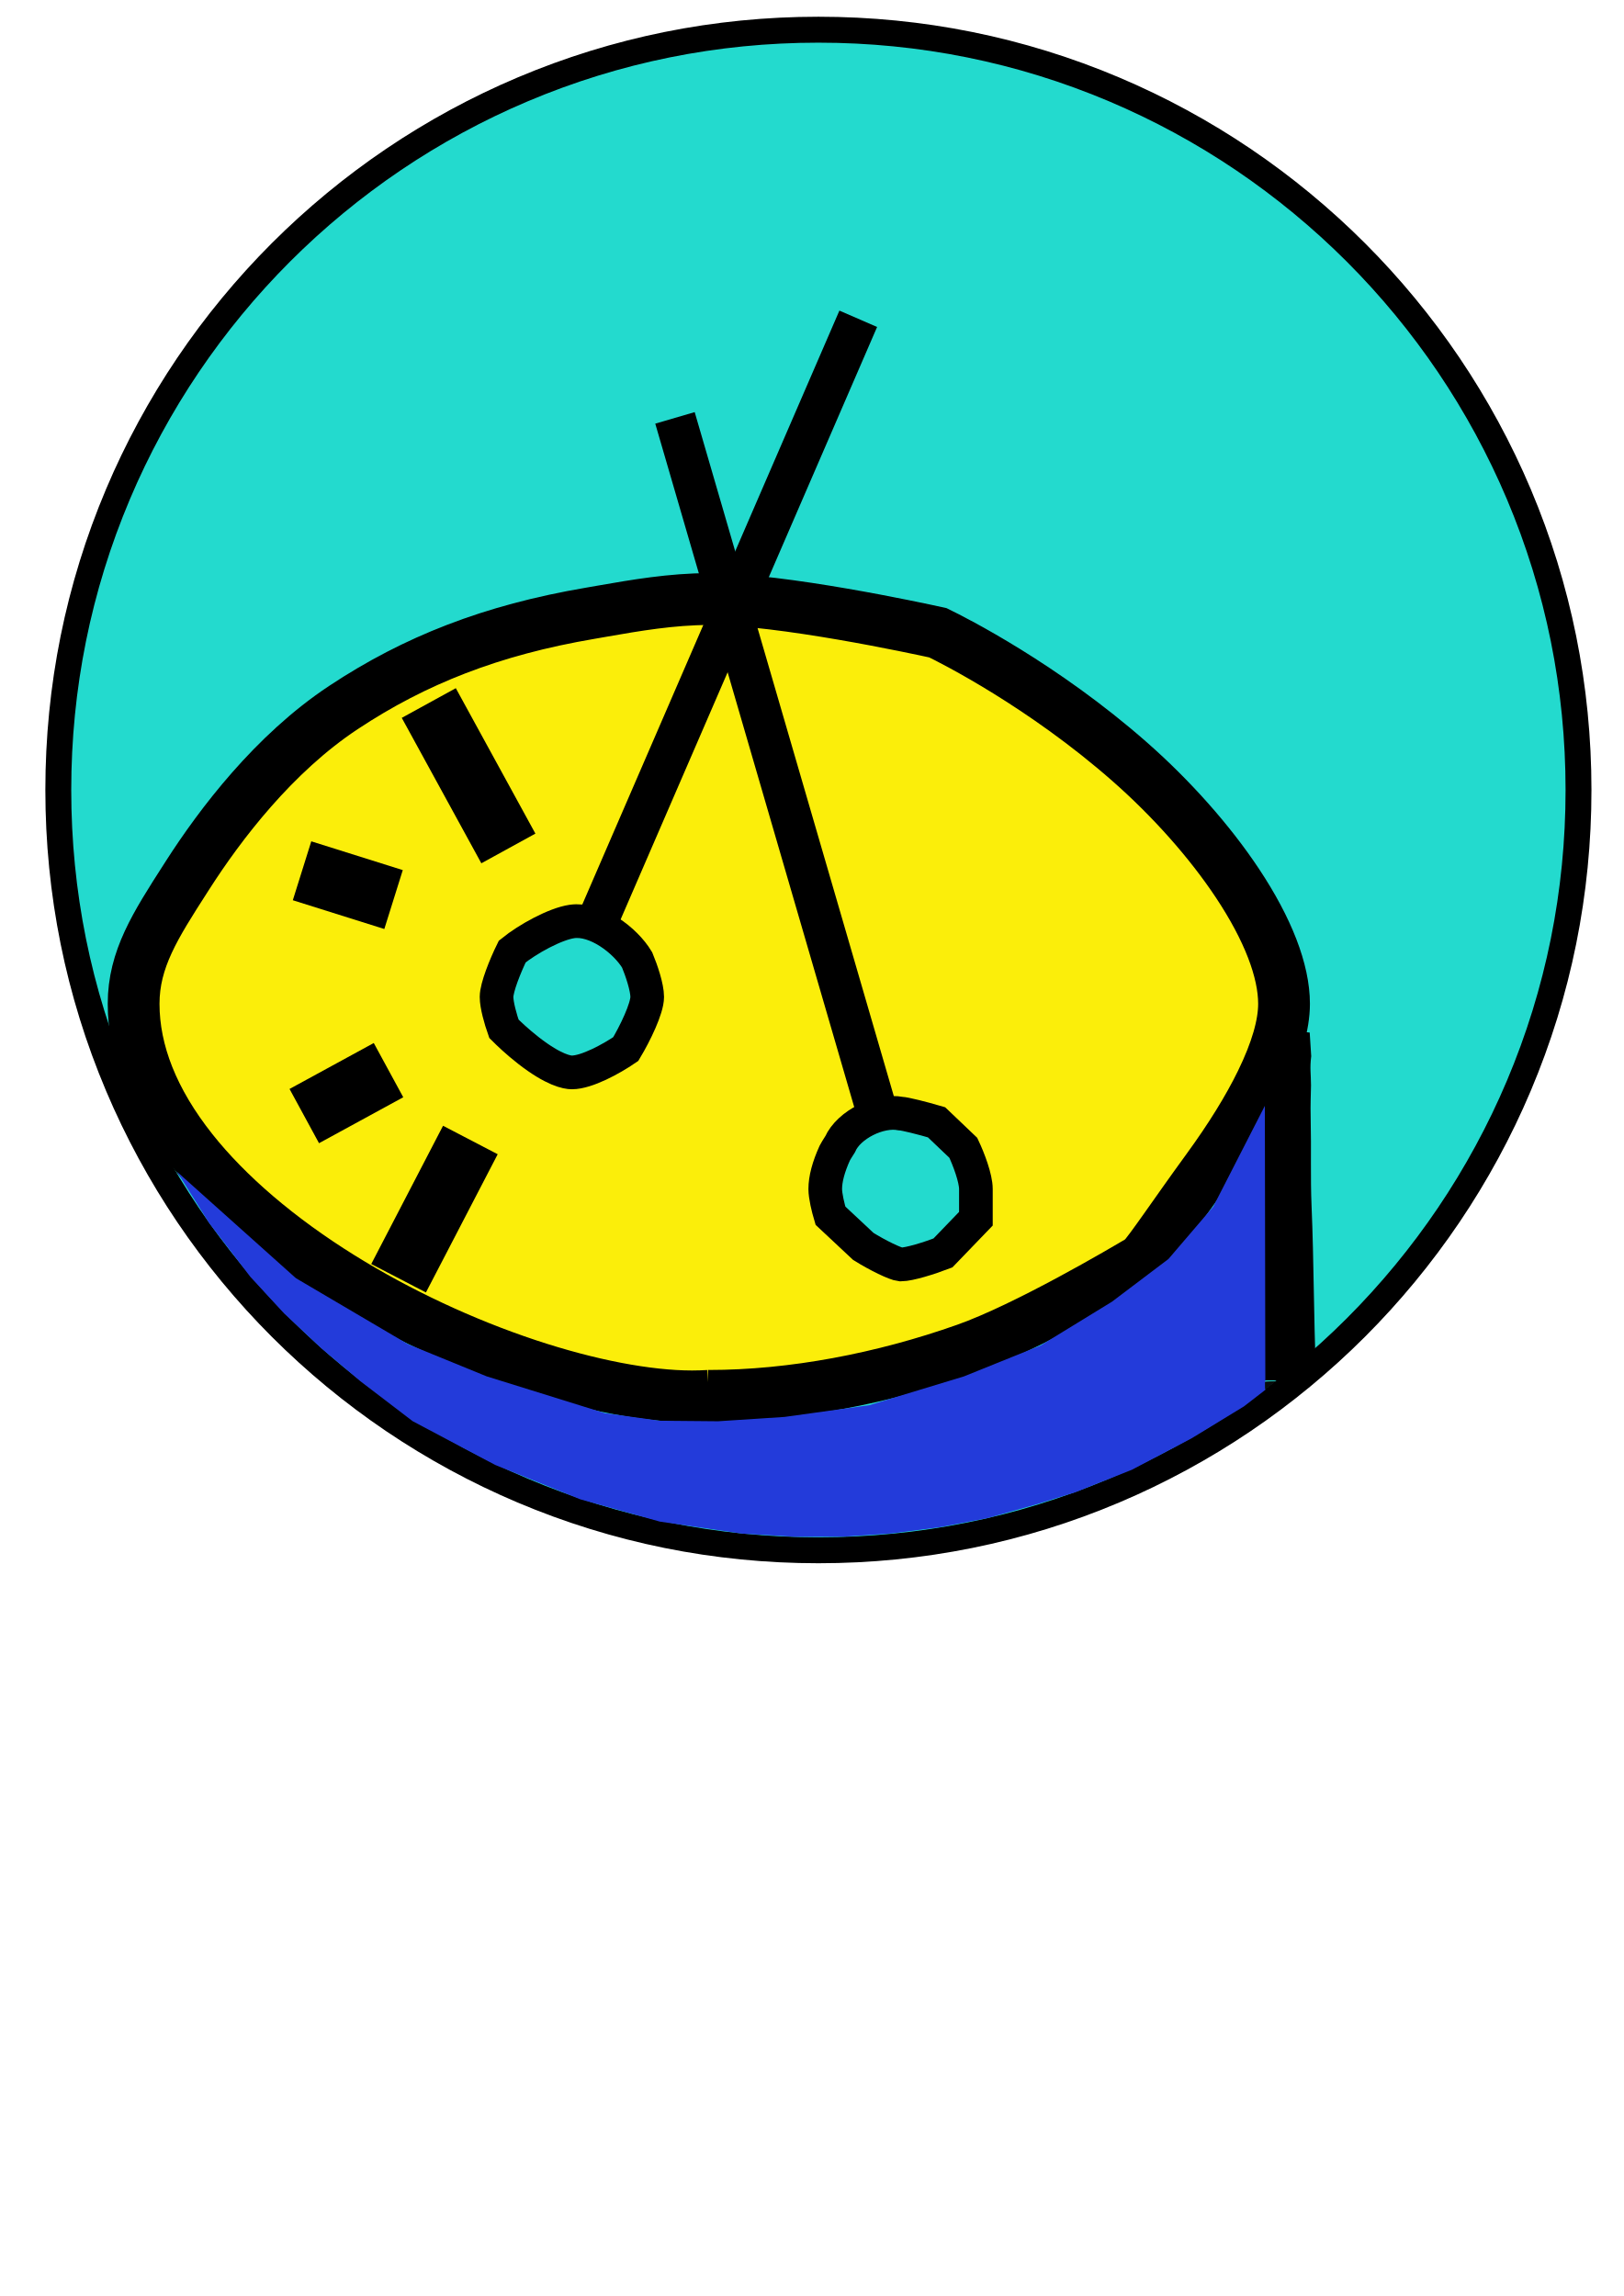
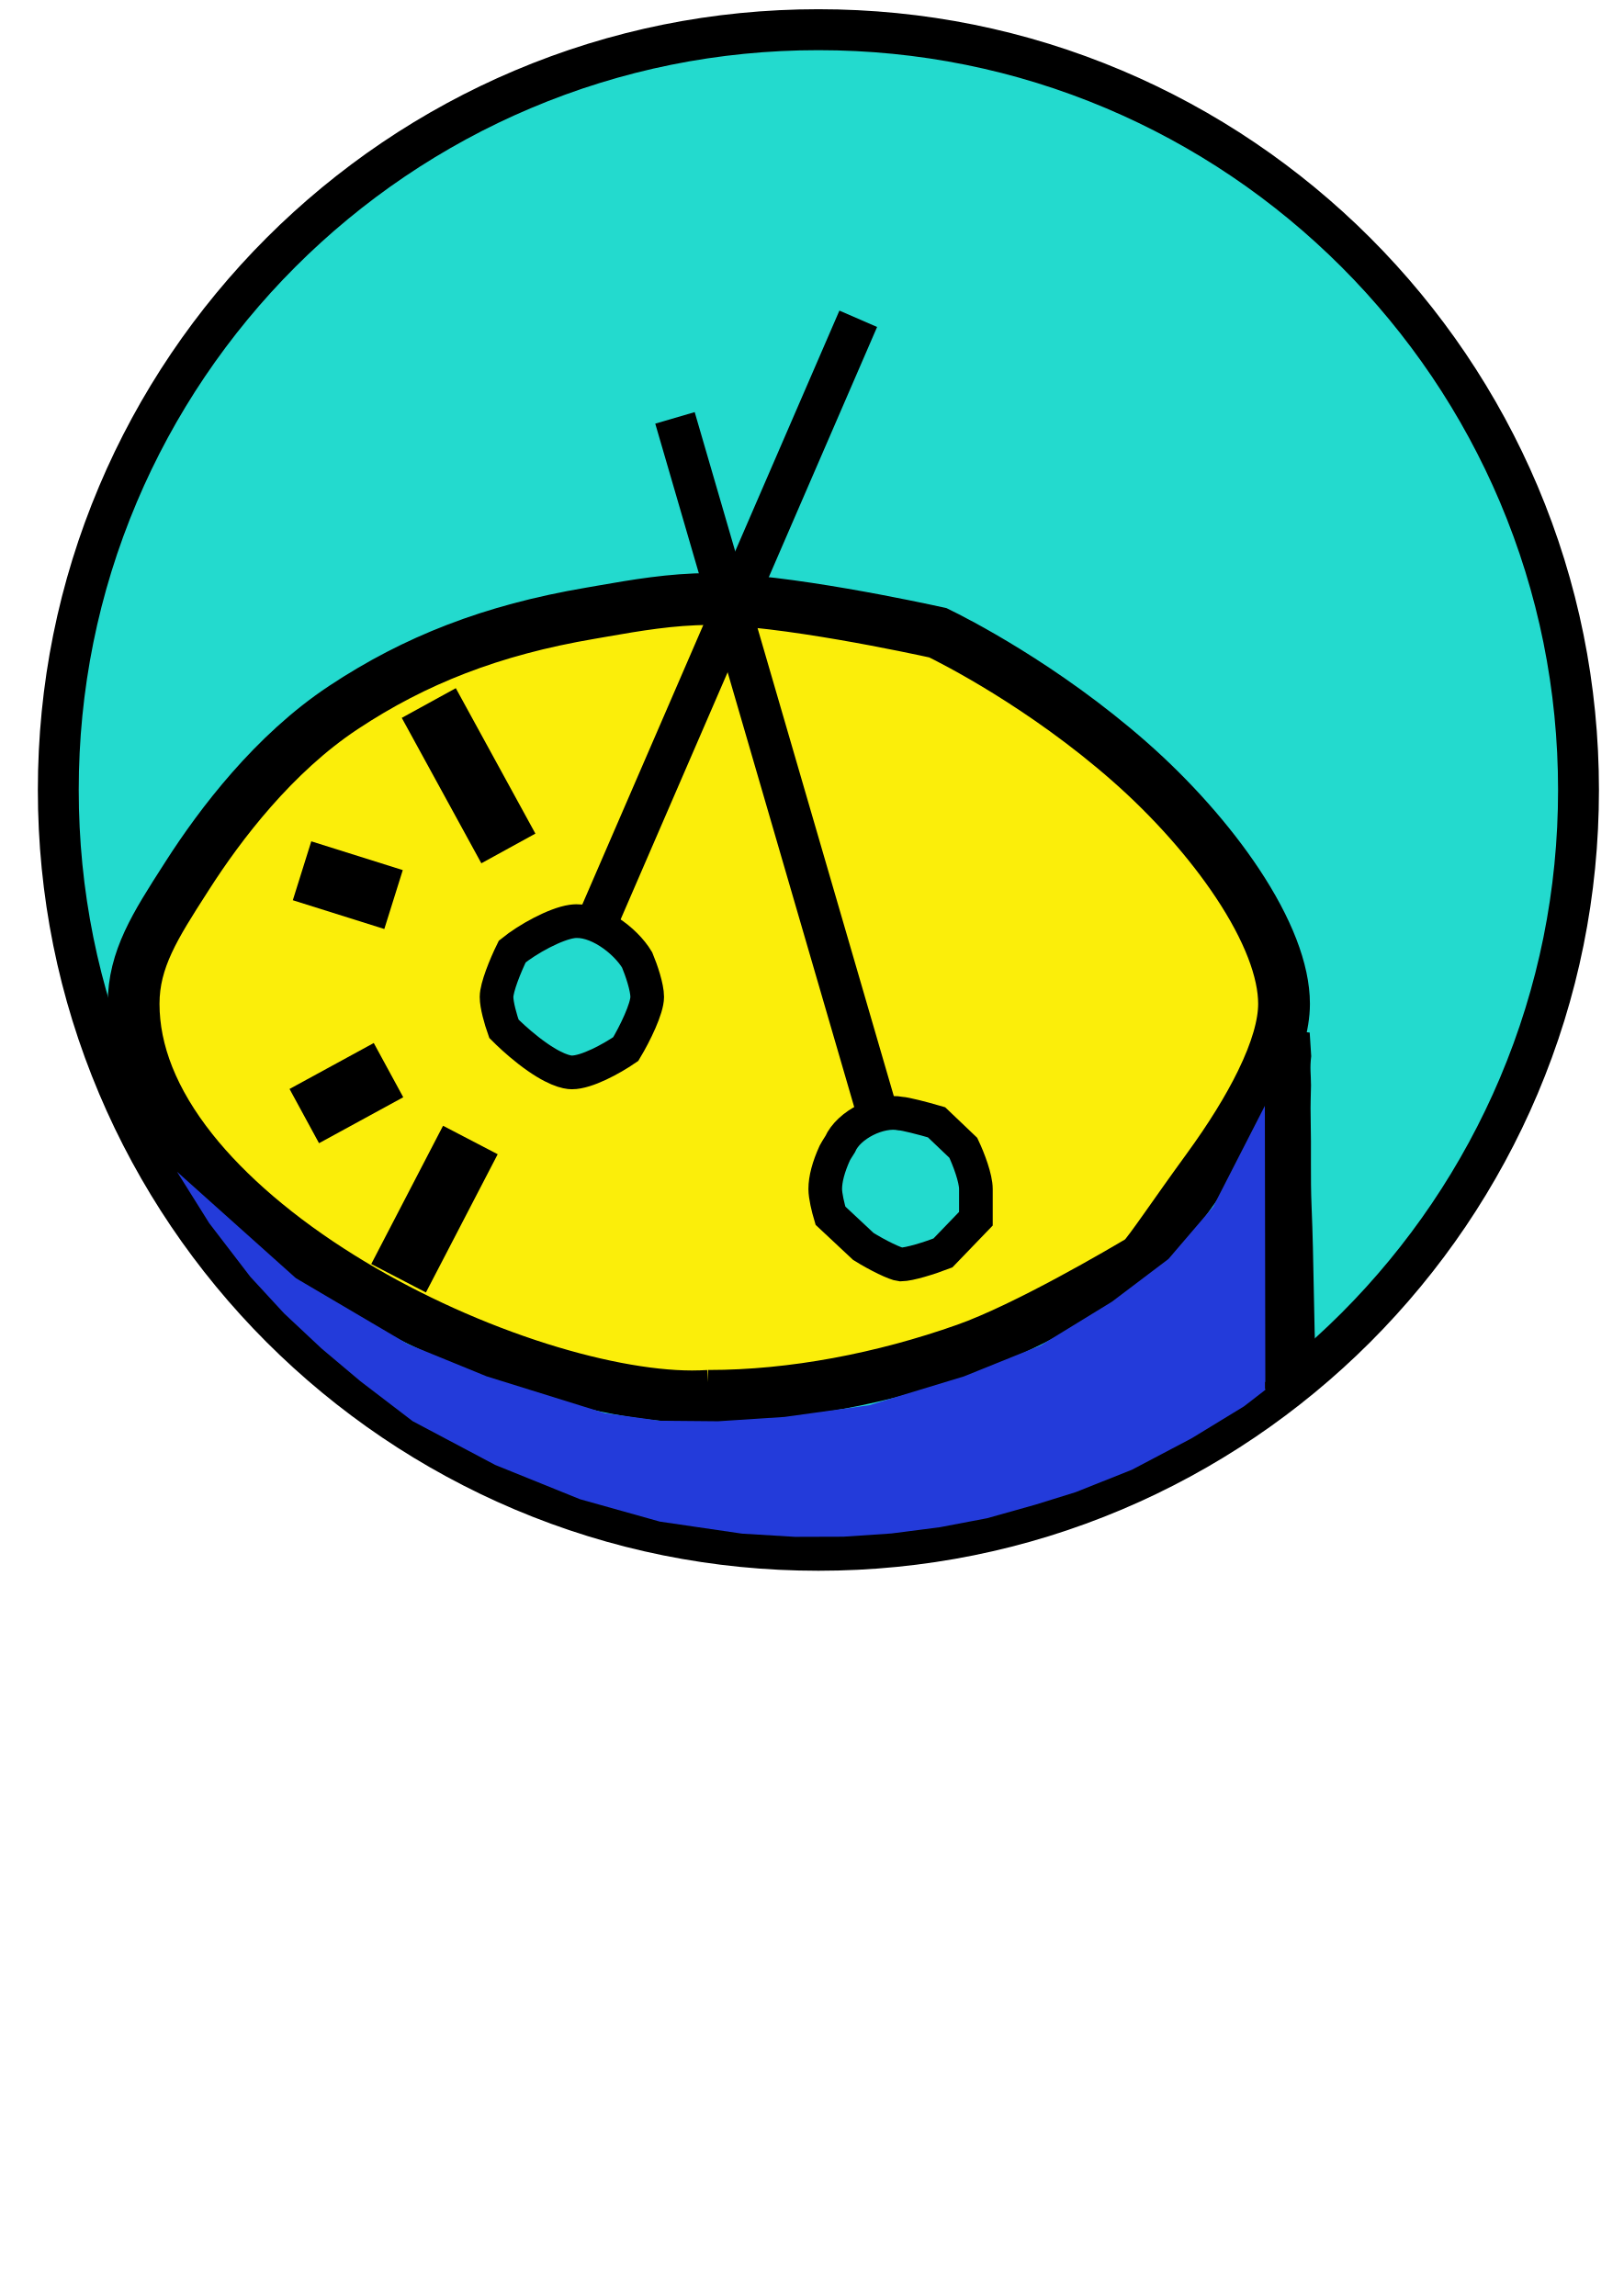
<svg xmlns="http://www.w3.org/2000/svg" width="210mm" height="297mm" viewBox="0 0 210 297" version="1.1" id="svg8">
  <defs id="defs2" />
  <g id="layer1">
    <g id="g917" transform="matrix(0.2645833,0,0,0.2645833,97.97376,94.05066)">
      <g id="g1019" transform="matrix(6.69465,0,0,6.707629,189.1687,1342.925)">
        <g transform="translate(-80.81221,-252.5381)" id="Group_30" data-name="Group 30">
          <g id="Component_3_6" data-name="Component 3 – 6">
            <g id="Group_78" data-name="Group 78">
              <g id="Group_79" data-name="Group 79">
                <g style="fill:#23dace" id="Path_36" data-name="Path 36">
-                   <path style="stroke:#000000;stroke-width:1.89;stroke-miterlimit:4;stroke-dasharray:none;stroke-opacity:1" d="m 57,112.331 c -7.493,0 -14.762,-1.465 -21.603,-4.355 -3.288,-1.389 -6.46,-3.108 -9.427,-5.109 -2.939,-1.983 -5.703,-4.26 -8.215,-6.768 C 15.243,93.591 12.963,90.831 10.977,87.897 8.973,84.934 7.251,81.768 5.861,78.484 2.967,71.654 1.5,64.397 1.5,56.915 1.5,49.434 2.967,42.177 5.861,35.346 7.251,32.063 8.973,28.896 10.977,25.934 c 1.986,-2.935 4.266,-5.694 6.778,-8.202 2.512,-2.508 5.276,-4.785 8.215,-6.768 C 28.937,8.962 32.108,7.243 35.397,5.855 42.238,2.965 49.507,1.5 57,1.5 c 7.493,0 14.762,1.465 21.603,4.355 3.288,1.389 6.46,3.108 9.427,5.109 2.939,1.983 5.703,4.26 8.215,6.768 2.512,2.508 4.792,5.268 6.778,8.202 2.004,2.962 3.726,6.129 5.117,9.412 2.893,6.831 4.361,14.088 4.361,21.569 0,7.481 -1.467,14.738 -4.361,21.569 -1.391,3.283 -3.112,6.45 -5.117,9.412 -1.986,2.935 -4.266,5.694 -6.778,8.202 -2.512,2.508 -5.276,4.785 -8.215,6.768 -2.967,2.001 -6.139,3.72 -9.427,5.109 C 71.762,110.866 64.493,112.331 57,112.331 Z" id="path854" />
+                   <path style="stroke:#000000;stroke-width:2.985;stroke-miterlimit:4;stroke-dasharray:none;stroke-opacity:1" d="m 57,112.331 c -7.493,0 -14.762,-1.465 -21.603,-4.355 -3.288,-1.389 -6.46,-3.108 -9.427,-5.109 -2.939,-1.983 -5.703,-4.26 -8.215,-6.768 C 15.243,93.591 12.963,90.831 10.977,87.897 8.973,84.934 7.251,81.768 5.861,78.484 2.967,71.654 1.5,64.397 1.5,56.915 1.5,49.434 2.967,42.177 5.861,35.346 7.251,32.063 8.973,28.896 10.977,25.934 c 1.986,-2.935 4.266,-5.694 6.778,-8.202 2.512,-2.508 5.276,-4.785 8.215,-6.768 C 28.937,8.962 32.108,7.243 35.397,5.855 42.238,2.965 49.507,1.5 57,1.5 c 7.493,0 14.762,1.465 21.603,4.355 3.288,1.389 6.46,3.108 9.427,5.109 2.939,1.983 5.703,4.26 8.215,6.768 2.512,2.508 4.792,5.268 6.778,8.202 2.004,2.962 3.726,6.129 5.117,9.412 2.893,6.831 4.361,14.088 4.361,21.569 0,7.481 -1.467,14.738 -4.361,21.569 -1.391,3.283 -3.112,6.45 -5.117,9.412 -1.986,2.935 -4.266,5.694 -6.778,8.202 -2.512,2.508 -5.276,4.785 -8.215,6.768 -2.967,2.001 -6.139,3.72 -9.427,5.109 C 71.762,110.866 64.493,112.331 57,112.331 Z" id="path854" />
                </g>
              </g>
            </g>
          </g>
        </g>
        <g style="fill:#fbee0a" id="Path_53" data-name="Path 53" transform="translate(-75.81221,-211.5381)">
          <path style="fill:#fbee0a;fill-opacity:1;stroke:#000000;stroke-width:3.78;stroke-miterlimit:4;stroke-dasharray:none;stroke-opacity:1" d="m 42.775,60.116 c -3.262,0 -7.526,-0.819 -12.008,-2.306 C 26.041,56.241 21.332,54.04 17.149,51.443 12.61,48.626 8.847,45.418 6.265,42.167 3.435,38.602 2,35.013 2,31.5 2,28.253 3.586,25.787 5.781,22.373 L 5.931,22.139 C 8.323,18.41 12.24,13.263 17.316,9.907 c 2.655,-1.756 5.352,-3.15 8.245,-4.263 2.976,-1.145 6.178,-1.999 9.788,-2.612 0.295,-0.05 0.597,-0.103 0.906,-0.157 C 38.613,2.465 41.285,2 44,2 c 5.336,0 15.148,2.109 16.726,2.456 1.164,0.566 7.67,3.843 13.991,9.388 3.069,2.691 5.868,5.84 7.881,8.868 C 84.824,26.058 86,29.097 86,31.5 c 0,1.532 -0.559,3.455 -1.663,5.713 -0.94,1.924 -2.262,4.059 -3.93,6.345 -2.483,3.404 -4.111,5.867 -4.787,6.584 -1.349,0.804 -8.42,4.968 -12.861,6.535 C 56.704,58.815 50.134,60.079 44,60.079 H 43.937 44 c -0.35,0.022 -0.845,0.037 -1.225,0.037 z" id="path863" />
        </g>
        <path style="fill:none;stroke:#000000;stroke-width:3" id="Path_44" data-name="Path 44" d="m -20.902,-229.967 -18.887,43.551" />
        <g style="fill:#23dace" id="Path_46" data-name="Path 46" transform="translate(-48.8122,-187.5381)">
          <path style="stroke:#000000;stroke-width:2.457;stroke-miterlimit:4;stroke-dasharray:none;stroke-opacity:1" d="M 7,12.5 C 6.665,12.5 5.686,12.345 3.84,10.911 3.028,10.281 2.358,9.64 2.038,9.32 1.798,8.642 1.5,7.603 1.5,7 1.5,6.3 2.143,4.711 2.647,3.689 3.774,2.775 5.782,1.678 7,1.5 8.74,1.245 10.894,2.855 11.765,4.303 12.087,5.073 12.5,6.296 12.5,7 12.5,7.842 11.615,9.666 10.933,10.8 9.884,11.517 8.078,12.5 7,12.5 Z" id="path869" />
        </g>
        <path style="fill:none;stroke:#000000;stroke-width:2.999" id="Path_45" data-name="Path 45" d="m -34.284,-222.745 14.603,50.073" />
        <g style="fill:#23dace" id="Path_47" data-name="Path 47" transform="translate(-24.8122,-173.5381)">
          <path style="stroke:#000000;stroke-width:2.457;stroke-miterlimit:4;stroke-dasharray:none;stroke-opacity:1" d="M 7.012,12.5 C 6.616,12.46 5.343,11.845 4.279,11.183 L 1.881,8.943 C 1.703,8.347 1.5,7.503 1.5,7 1.5,6.277 1.734,5.395 2.196,4.377 l 0.001,-0.002 C 2.246,4.276 2.419,3.995 2.583,3.741 3.22,2.296 5.471,1.205 6.994,1.5 7.33,1.515 8.573,1.828 9.626,2.136 L 11.582,3.997 C 11.975,4.829 12.5,6.208 12.5,7 V 9.165 L 10.091,11.661 C 9.103,12.039 7.66,12.494 7.012,12.5 Z" id="path875" />
        </g>
        <path style="fill:none;stroke:#000000;stroke-width:4.501" id="Path_48" data-name="Path 48" d="m -55.201,-175.204 -6.15,3.349" />
        <path style="fill:none;stroke:#000000;stroke-width:4.5" id="Path_51" data-name="Path 51" d="m -54.833,-187.637 -6.681,-2.097" />
        <path style="fill:none;stroke:#000000;stroke-width:4.498" id="Path_49" data-name="Path 49" d="m -49.224,-170.111 -3.603,6.928 -1.42,2.728 -0.218,0.42" />
        <path style="fill:none;stroke:#000000;stroke-width:4.5" id="Path_50" data-name="Path 50" d="m -52.26,-201.962 5.811,10.6" />
        <path style="fill:none;stroke:#000000;stroke-width:4" id="Path_52" data-name="Path 52" d="m 10.072,-178.152 c -10e-4,0.01 0.113,1.701 0.112,1.711 -0.135,1.065 -0.023,1.745 -0.027,2.331 -0.005,0.663 -0.053,1.288 -0.024,2.481 0.053,2.182 -0.025,4.252 0.065,6.383 0.172,4.069 0.152,8.017 0.32,12.07 0.007,0.167 0.015,0.333 0.023,0.5 10e-4,0.025 0.002,0.051 0.004,0.076 2e-4,0.004 3.9e-4,0.008 5.9e-4,0.012" />
        <path style="fill:#233bda" id="Path_54" data-name="Path 54" d="m -65.29,-160.14 2.47,2.673 2.732,2.556 2.83,2.379 3.823,2.917 6.02,3.186 6.195,2.5 5.831,1.632 6.001,0.877 3.864,0.233 3.541,-0.011 3.515,-0.236 3.526,-0.454 3.448,-0.655 3.525,-0.988 2.933,-0.91 4.116,-1.635 4.349,-2.286 3.834,-2.334 1.559,-1.204 -0.035,-20.702 -3.772,7.352 -3.268,3.812 -4.123,3.112 -5.212,3.19 -5.6,2.256 -6.924,2.1 -6.174,0.853 -4.85,0.316 -4.273,-0.039 -3.995,-0.553 -8.636,-2.683 -5.725,-2.335 -8.201,-4.821 v 0 l -8.679,-7.757 2.356,3.754" />
        <path id="path921" d="m 8.824,-152.217 v -0.241 l 0.034,-0.004 c 0.062,-0.008 0.662,-0.053 0.666,-0.05 0.004,0.004 -0.3,0.239 -0.673,0.517 l -0.026,0.019 z" style="opacity:0.07;fill:#000000;fill-opacity:1;stroke:#000000;stroke-width:0.015;stroke-miterlimit:4;stroke-dasharray:none;stroke-dashoffset:0;stroke-opacity:1" />
        <path id="path923" d="m 8.824,-152.217 v -0.241 l 0.034,-0.004 c 0.018,-0.002 0.128,-0.011 0.243,-0.02 0.115,-0.009 0.256,-0.02 0.314,-0.025 0.058,-0.005 0.107,-0.007 0.108,-0.005 0.005,0.005 -0.29,0.231 -0.673,0.518 l -0.026,0.019 z" style="opacity:0.07;fill:#000000;fill-opacity:1;stroke:#000000;stroke-width:0.015;stroke-miterlimit:4;stroke-dasharray:none;stroke-dashoffset:0;stroke-opacity:1" />
        <path id="path925" d="m 8.824,-152.217 v -0.241 l 0.034,-0.004 c 0.018,-0.002 0.128,-0.011 0.243,-0.02 0.115,-0.009 0.256,-0.02 0.314,-0.025 0.058,-0.005 0.107,-0.007 0.109,-0.005 0.004,0.004 -0.281,0.224 -0.549,0.424 -0.072,0.053 -0.135,0.101 -0.14,0.105 -0.008,0.006 -0.01,-0.042 -0.01,-0.234 z" style="opacity:0.07;fill:#000000;fill-opacity:1;stroke:#000000;stroke-width:0.015;stroke-miterlimit:4;stroke-dasharray:none;stroke-dashoffset:0;stroke-opacity:1" />
        <path id="path927" d="m 8.824,-152.217 v -0.241 l 0.034,-0.004 c 0.018,-0.002 0.129,-0.012 0.247,-0.021 0.117,-0.009 0.252,-0.02 0.3,-0.024 0.146,-0.013 0.142,-0.016 0.054,0.052 -0.201,0.154 -0.614,0.466 -0.624,0.472 -0.008,0.005 -0.01,-0.038 -0.01,-0.234 z" style="opacity:0.07;fill:#000000;fill-opacity:1;stroke:#000000;stroke-width:0.015;stroke-miterlimit:4;stroke-dasharray:none;stroke-dashoffset:0;stroke-opacity:1" />
        <path id="path929" d="m 8.824,-152.217 v -0.241 l 0.034,-0.004 c 0.018,-0.002 0.129,-0.012 0.247,-0.021 0.117,-0.009 0.252,-0.02 0.3,-0.024 0.146,-0.013 0.142,-0.016 0.054,0.052 -0.248,0.189 -0.614,0.466 -0.623,0.472 -0.009,0.005 -0.011,-0.035 -0.011,-0.234 z" style="opacity:0.07;fill:#000000;fill-opacity:1;stroke:#000000;stroke-width:0.015;stroke-miterlimit:4;stroke-dasharray:none;stroke-dashoffset:0;stroke-opacity:1" />
        <path id="path931" d="m 8.824,-152.217 v -0.241 l 0.034,-0.004 c 0.018,-0.002 0.128,-0.011 0.243,-0.02 0.115,-0.009 0.256,-0.02 0.314,-0.025 0.058,-0.005 0.107,-0.007 0.109,-0.005 0.004,0.004 -0.185,0.15 -0.533,0.413 -0.08,0.061 -0.15,0.113 -0.156,0.116 -0.008,0.005 -0.01,-0.044 -0.01,-0.235 z" style="opacity:0.07;fill:#000000;fill-opacity:1;stroke:#000000;stroke-width:0.015;stroke-miterlimit:4;stroke-dasharray:none;stroke-dashoffset:0;stroke-opacity:1" />
        <path id="path933" d="m 8.824,-152.217 v -0.241 l 0.034,-0.004 c 0.018,-0.002 0.128,-0.011 0.243,-0.02 0.115,-0.009 0.256,-0.02 0.314,-0.025 0.058,-0.005 0.107,-0.007 0.109,-0.005 0.004,0.004 -0.185,0.15 -0.533,0.413 -0.08,0.061 -0.15,0.113 -0.156,0.116 -0.008,0.005 -0.01,-0.044 -0.01,-0.235 z" style="opacity:0.07;fill:#000000;fill-opacity:1;stroke:#000000;stroke-width:0.015;stroke-miterlimit:4;stroke-dasharray:none;stroke-dashoffset:0;stroke-opacity:1" />
        <path id="path935" d="m 8.824,-152.217 v -0.241 l 0.026,-0.004 c 0.047,-0.007 0.67,-0.053 0.674,-0.05 0.002,0.002 -0.07,0.06 -0.16,0.129 -0.203,0.156 -0.516,0.392 -0.529,0.4 -0.008,0.005 -0.01,-0.044 -0.01,-0.235 z" style="opacity:0.07;fill:#000000;fill-opacity:1;stroke:#000000;stroke-width:0.015;stroke-miterlimit:4;stroke-dasharray:none;stroke-dashoffset:0;stroke-opacity:1" />
        <path id="path937" d="m 8.824,-152.217 v -0.241 l 0.026,-0.004 c 0.048,-0.008 0.67,-0.053 0.674,-0.05 0.002,0.002 -0.063,0.055 -0.145,0.118 -0.181,0.139 -0.531,0.404 -0.545,0.412 -0.008,0.005 -0.01,-0.044 -0.01,-0.235 z" style="opacity:0.07;fill:#000000;fill-opacity:1;stroke:#000000;stroke-width:0.015;stroke-miterlimit:4;stroke-dasharray:none;stroke-dashoffset:0;stroke-opacity:1" />
        <path id="path939" d="m 8.824,-152.217 v -0.241 l 0.026,-0.004 c 0.048,-0.008 0.67,-0.053 0.674,-0.05 0.002,0.002 -0.063,0.055 -0.145,0.118 -0.181,0.139 -0.531,0.404 -0.545,0.412 -0.008,0.005 -0.01,-0.044 -0.01,-0.235 z" style="opacity:0.07;fill:#000000;fill-opacity:1;stroke:#000000;stroke-width:0.015;stroke-miterlimit:4;stroke-dasharray:none;stroke-dashoffset:0;stroke-opacity:1" />
        <path id="path941" d="m 8.824,-152.212 -1.2e-4,-0.246 0.026,-0.004 c 0.014,-0.002 0.169,-0.015 0.345,-0.029 0.176,-0.014 0.322,-0.026 0.326,-0.028 0.003,-0.002 0.006,-2.3e-4 0.006,0.004 0,0.008 -0.152,0.127 -0.493,0.384 -0.109,0.082 -0.2,0.153 -0.203,0.157 -0.003,0.005 -0.006,-0.103 -0.006,-0.238 z" style="opacity:0.07;fill:#000000;fill-opacity:1;stroke:#000000;stroke-width:0.015;stroke-miterlimit:4;stroke-dasharray:none;stroke-dashoffset:0;stroke-opacity:1" />
        <path id="path943" d="m 8.824,-152.212 -1.2e-4,-0.246 0.026,-0.004 c 0.014,-0.002 0.169,-0.015 0.345,-0.029 0.176,-0.014 0.322,-0.026 0.326,-0.028 0.003,-0.002 0.006,-2.3e-4 0.006,0.004 0,0.008 -0.152,0.127 -0.493,0.384 -0.109,0.082 -0.2,0.153 -0.203,0.157 -0.003,0.005 -0.006,-0.103 -0.006,-0.238 z" style="opacity:0.07;fill:#000000;fill-opacity:1;stroke:#000000;stroke-width:0.015;stroke-miterlimit:4;stroke-dasharray:none;stroke-dashoffset:0;stroke-opacity:1" />
        <path id="path945" d="m 8.824,-152.212 -1.2e-4,-0.246 0.026,-0.004 c 0.014,-0.002 0.075,-0.008 0.136,-0.012 0.268,-0.02 0.522,-0.041 0.531,-0.044 0.005,-0.002 0.01,-2.1e-4 0.01,0.004 0,0.008 -0.136,0.114 -0.477,0.371 -0.117,0.088 -0.216,0.165 -0.219,0.169 -0.003,0.005 -0.006,-0.103 -0.006,-0.238 z" style="opacity:0.07;fill:#000000;fill-opacity:1;stroke:#000000;stroke-width:0.015;stroke-miterlimit:4;stroke-dasharray:none;stroke-dashoffset:0;stroke-opacity:1" />
        <path id="path947" d="m 8.824,-152.212 -1.2e-4,-0.246 0.026,-0.004 c 0.014,-0.002 0.075,-0.008 0.136,-0.012 0.268,-0.02 0.522,-0.041 0.531,-0.044 0.005,-0.002 0.01,-2.7e-4 0.01,0.004 0,0.008 -0.129,0.108 -0.462,0.359 -0.126,0.095 -0.231,0.176 -0.235,0.181 -0.003,0.005 -0.006,-0.103 -0.006,-0.238 z" style="opacity:0.07;fill:#000000;fill-opacity:1;stroke:#000000;stroke-width:0.015;stroke-miterlimit:4;stroke-dasharray:none;stroke-dashoffset:0;stroke-opacity:1" />
        <path id="path949" d="m 8.824,-152.214 v -0.244 l 0.026,-0.004 c 0.014,-0.002 0.075,-0.008 0.136,-0.012 0.268,-0.02 0.522,-0.041 0.531,-0.044 0.005,-0.002 0.01,8.5e-4 0.009,0.006 -3.1e-4,0.005 -0.043,0.042 -0.095,0.081 -0.176,0.132 -0.571,0.431 -0.589,0.446 l -0.018,0.015 z" style="opacity:0.07;fill:#000000;fill-opacity:1;stroke:#000000;stroke-width:0.015;stroke-miterlimit:4;stroke-dasharray:none;stroke-dashoffset:0;stroke-opacity:1" />
        <path id="path951" d="m 8.824,-152.214 v -0.244 l 0.026,-0.004 c 0.014,-0.002 0.075,-0.008 0.136,-0.012 0.268,-0.02 0.522,-0.041 0.531,-0.044 0.005,-0.002 0.01,8.5e-4 0.009,0.006 -3.1e-4,0.005 -0.043,0.042 -0.095,0.081 -0.184,0.138 -0.571,0.431 -0.589,0.446 l -0.018,0.015 z" style="opacity:0.07;fill:#000000;fill-opacity:1;stroke:#000000;stroke-width:0.015;stroke-miterlimit:4;stroke-dasharray:none;stroke-dashoffset:0;stroke-opacity:1" />
        <path id="path953" d="m 8.824,-152.214 v -0.244 l 0.018,-0.004 c 0.01,-0.002 0.165,-0.015 0.345,-0.029 0.18,-0.014 0.33,-0.027 0.333,-0.029 0.003,-0.002 0.006,9.8e-4 0.005,0.007 -3.1e-4,0.006 -0.043,0.042 -0.095,0.081 -0.184,0.138 -0.571,0.431 -0.589,0.446 l -0.018,0.015 z" style="opacity:0.07;fill:#000000;fill-opacity:1;stroke:#000000;stroke-width:0.015;stroke-miterlimit:4;stroke-dasharray:none;stroke-dashoffset:0;stroke-opacity:1" />
        <path id="path955" d="m 8.824,-152.212 -1.2e-4,-0.246 0.018,-0.004 c 0.01,-0.002 0.165,-0.015 0.345,-0.029 0.18,-0.014 0.33,-0.026 0.333,-0.029 0.003,-0.002 0.006,10e-4 0.005,0.007 -2.7e-4,0.006 -0.035,0.036 -0.077,0.068 -0.274,0.205 -0.614,0.464 -0.619,0.471 -0.003,0.005 -0.006,-0.103 -0.006,-0.238 z" style="opacity:0.07;fill:#000000;fill-opacity:1;stroke:#000000;stroke-width:0.015;stroke-miterlimit:4;stroke-dasharray:none;stroke-dashoffset:0;stroke-opacity:1" />
        <path id="path957" d="m 8.824,-152.212 -1.2e-4,-0.246 0.018,-0.004 c 0.01,-0.002 0.165,-0.015 0.345,-0.029 0.18,-0.014 0.33,-0.026 0.333,-0.029 0.003,-0.002 0.006,10e-4 0.005,0.007 -2.7e-4,0.006 -0.035,0.036 -0.077,0.068 -0.274,0.205 -0.614,0.464 -0.619,0.471 -0.003,0.005 -0.006,-0.103 -0.006,-0.238 z" style="opacity:0.07;fill:#000000;fill-opacity:1;stroke:#000000;stroke-width:0.015;stroke-miterlimit:4;stroke-dasharray:none;stroke-dashoffset:0;stroke-opacity:1" />
        <path id="path959" d="m 8.824,-152.213 v -0.246 l 0.018,-0.004 c 0.01,-0.002 0.163,-0.015 0.341,-0.028 0.178,-0.013 0.328,-0.026 0.333,-0.028 0.005,-0.002 0.01,9.9e-4 0.01,0.006 -1.8e-4,0.005 -0.037,0.037 -0.081,0.07 -0.236,0.177 -0.588,0.444 -0.603,0.459 l -0.018,0.017 z" style="opacity:0.07;fill:#000000;fill-opacity:1;stroke:#000000;stroke-width:0.015;stroke-miterlimit:4;stroke-dasharray:none;stroke-dashoffset:0;stroke-opacity:1" />
        <path id="path961" d="m 8.824,-152.214 v -0.244 l 0.018,-0.004 c 0.01,-0.002 0.163,-0.015 0.341,-0.028 0.178,-0.013 0.328,-0.026 0.333,-0.028 0.005,-0.002 0.01,9.9e-4 0.01,0.006 -1.8e-4,0.005 -0.029,0.031 -0.065,0.058 -0.036,0.027 -0.194,0.146 -0.351,0.266 l -0.286,0.218 z" style="opacity:0.07;fill:#000000;fill-opacity:1;stroke:#000000;stroke-width:0.015;stroke-miterlimit:4;stroke-dasharray:none;stroke-dashoffset:0;stroke-opacity:1" />
        <path id="path963" d="m 8.822,-152.213 c -0.003,-0.132 -0.003,-0.243 -9.2e-4,-0.245 0.002,-0.002 0.151,-0.016 0.329,-0.03 0.179,-0.014 0.337,-0.027 0.351,-0.028 0.015,-0.002 0.025,6.3e-4 0.025,0.005 -1.8e-4,0.005 -0.029,0.03 -0.065,0.057 -0.036,0.027 -0.193,0.146 -0.35,0.265 l -0.285,0.217 z" style="opacity:0.07;fill:#000000;fill-opacity:1;stroke:#000000;stroke-width:0.015;stroke-miterlimit:4;stroke-dasharray:none;stroke-dashoffset:0;stroke-opacity:1" />
        <path id="path965" d="m 8.82,-152.146 c -0.003,-0.096 -0.004,-0.206 -0.003,-0.245 l 0.003,-0.071 0.324,-0.025 c 0.178,-0.014 0.337,-0.027 0.353,-0.029 0.019,-0.003 0.029,-7.4e-4 0.029,0.005 -2.4e-4,0.005 -0.054,0.05 -0.12,0.1 -0.066,0.05 -0.223,0.169 -0.35,0.265 l -0.23,0.175 z" style="opacity:0.07;fill:#000000;fill-opacity:1;stroke:#000000;stroke-width:0.015;stroke-miterlimit:4;stroke-dasharray:none;stroke-dashoffset:0;stroke-opacity:1" />
        <path id="path967" d="m 8.821,-152.099 c -0.003,-0.07 -0.004,-0.18 -0.003,-0.245 l 0.003,-0.118 0.324,-0.025 c 0.178,-0.014 0.337,-0.027 0.353,-0.029 0.019,-0.003 0.029,-7.3e-4 0.029,0.005 -2.1e-4,0.005 -0.054,0.05 -0.12,0.1 -0.066,0.05 -0.223,0.169 -0.35,0.265 l -0.23,0.175 z" style="opacity:0.07;fill:#000000;fill-opacity:1;stroke:#000000;stroke-width:0.015;stroke-miterlimit:4;stroke-dasharray:none;stroke-dashoffset:0;stroke-opacity:1" />
        <path id="path969" d="m 8.821,-152.075 c -0.003,-0.057 -0.004,-0.167 -0.003,-0.245 l 0.002,-0.142 0.324,-0.025 c 0.178,-0.014 0.337,-0.027 0.354,-0.029 0.022,-0.003 0.029,-0.001 0.028,0.006 -10e-4,0.006 -0.052,0.048 -0.113,0.094 -0.061,0.046 -0.218,0.165 -0.348,0.264 l -0.238,0.18 z" style="opacity:0.07;fill:#000000;fill-opacity:1;stroke:#000000;stroke-width:0.015;stroke-miterlimit:4;stroke-dasharray:none;stroke-dashoffset:0;stroke-opacity:1" />
        <path id="path971" d="m 8.821,-152.036 c -0.003,-0.035 -0.005,-0.146 -0.005,-0.247 l -4e-5,-0.183 h 0.031 c 0.035,0 0.613,-0.045 0.654,-0.051 0.019,-0.003 0.025,-8.6e-4 0.024,0.007 -0.003,0.011 -0.022,0.026 -0.445,0.347 l -0.253,0.192 z" style="opacity:0.07;fill:#000000;fill-opacity:1;stroke:#000000;stroke-width:0.015;stroke-miterlimit:4;stroke-dasharray:none;stroke-dashoffset:0;stroke-opacity:1" />
        <path id="path973" d="m 8.821,-152.012 c -0.003,-0.022 -0.005,-0.133 -0.005,-0.246 l -6e-5,-0.205 0.345,-0.027 c 0.19,-0.015 0.35,-0.028 0.356,-0.031 0.007,-0.002 0.01,5.9e-4 0.008,0.008 -0.002,0.007 -0.045,0.044 -0.098,0.084 -0.052,0.04 -0.209,0.158 -0.348,0.264 l -0.254,0.192 z" style="opacity:0.07;fill:#000000;fill-opacity:1;stroke:#000000;stroke-width:0.015;stroke-miterlimit:4;stroke-dasharray:none;stroke-dashoffset:0;stroke-opacity:1" />
        <path id="path975" d="m 8.821,-152 c -0.003,-0.016 -0.005,-0.126 -0.005,-0.246 l -8e-5,-0.217 0.337,-0.026 c 0.186,-0.014 0.346,-0.028 0.356,-0.03 0.056,-0.013 0.011,0.024 -0.505,0.413 l -0.179,0.135 z" style="opacity:0.07;fill:#000000;fill-opacity:1;stroke:#000000;stroke-width:0.015;stroke-miterlimit:4;stroke-dasharray:none;stroke-dashoffset:0;stroke-opacity:1" />
        <path id="path977" d="m 8.821,-151.995 c -0.003,-0.013 -0.005,-0.124 -0.005,-0.246 v -0.222 l 0.337,-0.026 c 0.186,-0.014 0.346,-0.028 0.356,-0.03 0.014,-0.003 0.018,-10e-4 0.016,0.008 -0.003,0.012 -0.094,0.083 -0.505,0.394 l -0.194,0.147 z" style="opacity:0.07;fill:#000000;fill-opacity:1;stroke:#000000;stroke-width:0.015;stroke-miterlimit:4;stroke-dasharray:none;stroke-dashoffset:0;stroke-opacity:1" />
        <path id="path979" d="m 8.821,-151.994 c -0.003,-0.013 -0.005,-0.124 -0.005,-0.247 v -0.222 l 0.337,-0.026 c 0.186,-0.014 0.346,-0.028 0.356,-0.03 0.041,-0.01 0.009,0.023 -0.113,0.117 -0.069,0.053 -0.226,0.172 -0.348,0.265 l -0.222,0.168 z" style="opacity:0.07;fill:#000000;fill-opacity:1;stroke:#000000;stroke-width:0.015;stroke-miterlimit:4;stroke-dasharray:none;stroke-dashoffset:0;stroke-opacity:1" />
        <path id="path981" d="m 8.821,-151.987 c -0.003,-0.01 -0.005,-0.121 -0.005,-0.247 l -10e-5,-0.23 0.069,-0.005 c 0.183,-0.013 0.578,-0.045 0.608,-0.049 0.07,-0.01 0.07,-0.01 -0.446,0.38 -0.202,0.153 -0.223,0.167 -0.227,0.151 z" style="opacity:0.07;fill:#000000;fill-opacity:1;stroke:#000000;stroke-width:0.015;stroke-miterlimit:4;stroke-dasharray:none;stroke-dashoffset:0;stroke-opacity:1" />
        <path id="path983" d="m 8.821,-151.982 c -0.003,-0.007 -0.005,-0.119 -0.005,-0.248 v -0.236 h 0.021 c 0.03,0 0.616,-0.046 0.657,-0.052 0.07,-0.01 0.07,-0.01 -0.43,0.369 -0.181,0.137 -0.239,0.177 -0.243,0.168 z" style="opacity:0.07;fill:#000000;fill-opacity:1;stroke:#000000;stroke-width:0.015;stroke-miterlimit:4;stroke-dasharray:none;stroke-dashoffset:0;stroke-opacity:1" />
        <path id="path985" d="m 8.821,-151.982 c -0.003,-0.007 -0.005,-0.119 -0.005,-0.248 v -0.236 h 0.019 c 0.011,0 0.084,-0.005 0.164,-0.012 0.08,-0.006 0.217,-0.017 0.306,-0.024 0.089,-0.007 0.175,-0.014 0.192,-0.017 0.025,-0.004 0.03,-0.002 0.028,0.007 -0.003,0.013 -0.066,0.063 -0.442,0.347 -0.196,0.148 -0.259,0.192 -0.262,0.182 z" style="opacity:0.07;fill:#000000;fill-opacity:1;stroke:#000000;stroke-width:0.015;stroke-miterlimit:4;stroke-dasharray:none;stroke-dashoffset:0;stroke-opacity:1" />
        <path id="path987" d="m 8.821,-151.982 c -0.003,-0.007 -0.005,-0.119 -0.005,-0.249 0,-0.184 0.002,-0.236 0.01,-0.236 0.005,-2e-5 0.164,-0.012 0.353,-0.027 0.24,-0.019 0.345,-0.025 0.348,-0.019 0.003,0.005 -0.031,0.036 -0.079,0.072 -0.216,0.165 -0.58,0.44 -0.6,0.455 -0.02,0.014 -0.023,0.015 -0.027,0.004 z" style="opacity:0.07;fill:#000000;fill-opacity:1;stroke:#000000;stroke-width:0.015;stroke-miterlimit:4;stroke-dasharray:none;stroke-dashoffset:0;stroke-opacity:1" />
        <path id="path989" d="m 8.821,-151.982 c -0.008,-0.021 -0.006,-0.485 0.002,-0.485 0.004,0 0.163,-0.013 0.353,-0.028 0.258,-0.021 0.347,-0.025 0.351,-0.019 0.006,0.01 0.002,0.013 -0.415,0.328 -0.148,0.111 -0.272,0.206 -0.277,0.209 -0.006,0.004 -0.011,0.002 -0.014,-0.006 z" style="opacity:0.07;fill:#000000;fill-opacity:1;stroke:#000000;stroke-width:0.015;stroke-miterlimit:4;stroke-dasharray:none;stroke-dashoffset:0;stroke-opacity:1" />
        <path id="path991" d="m 8.821,-151.982 c -0.006,-0.016 -0.006,-0.485 -2e-4,-0.485 0.003,0 0.161,-0.013 0.353,-0.028 0.263,-0.021 0.349,-0.025 0.354,-0.018 0.004,0.006 -0.044,0.047 -0.134,0.116 -0.2,0.153 -0.548,0.416 -0.559,0.422 -0.005,0.003 -0.011,-2.9e-4 -0.014,-0.007 z" style="opacity:0.07;fill:#000000;fill-opacity:1;stroke:#000000;stroke-width:0.015;stroke-miterlimit:4;stroke-dasharray:none;stroke-dashoffset:0;stroke-opacity:1" />
        <path id="path993" d="m 8.821,-151.975 c -0.007,-0.007 -0.007,-0.492 2.4e-4,-0.492 0.007,0 0.353,-0.028 0.55,-0.044 0.118,-0.01 0.15,-0.01 0.155,-0.003 0.007,0.011 -0.048,0.054 -0.446,0.355 -0.263,0.198 -0.252,0.191 -0.259,0.184 z" style="opacity:0.07;fill:#000000;fill-opacity:1;stroke:#000000;stroke-width:0.015;stroke-miterlimit:4;stroke-dasharray:none;stroke-dashoffset:0;stroke-opacity:1" />
        <path id="path995" d="m 8.821,-151.975 c -0.003,-0.003 -0.005,-0.114 -0.005,-0.248 v -0.243 l 0.045,-0.005 c 0.025,-0.003 0.184,-0.016 0.352,-0.029 0.236,-0.018 0.308,-0.022 0.313,-0.015 0.007,0.011 -0.046,0.053 -0.431,0.343 -0.28,0.211 -0.268,0.203 -0.275,0.196 z" style="opacity:0.07;fill:#000000;fill-opacity:1;stroke:#000000;stroke-width:0.015;stroke-miterlimit:4;stroke-dasharray:none;stroke-dashoffset:0;stroke-opacity:1" />
        <path id="path997" d="m 8.821,-151.975 c -0.003,-0.003 -0.005,-0.114 -0.005,-0.248 v -0.243 l 0.045,-0.005 c 0.025,-0.003 0.184,-0.016 0.352,-0.029 0.239,-0.019 0.308,-0.022 0.313,-0.014 0.007,0.011 -0.039,0.047 -0.431,0.343 -0.28,0.211 -0.268,0.203 -0.275,0.196 z" style="opacity:0.07;fill:#000000;fill-opacity:1;stroke:#000000;stroke-width:0.015;stroke-miterlimit:4;stroke-dasharray:none;stroke-dashoffset:0;stroke-opacity:1" />
        <path id="path999" d="m 8.822,-151.975 c -0.003,-0.003 -0.005,-0.114 -0.005,-0.248 v -0.243 l 0.045,-0.005 c 0.025,-0.003 0.184,-0.016 0.352,-0.029 0.239,-0.019 0.308,-0.022 0.313,-0.014 0.004,0.006 -0.025,0.034 -0.086,0.081 -0.126,0.097 -0.609,0.463 -0.612,0.463 -10e-4,0 -0.005,-0.002 -0.008,-0.005 z" style="opacity:0.07;fill:#000000;fill-opacity:1;stroke:#000000;stroke-width:0.015;stroke-miterlimit:4;stroke-dasharray:none;stroke-dashoffset:0;stroke-opacity:1" />
        <path id="path1001" d="m 8.822,-151.975 c -0.003,-0.003 -0.005,-0.114 -0.005,-0.248 v -0.243 l 0.045,-0.005 c 0.025,-0.003 0.184,-0.016 0.352,-0.029 0.239,-0.019 0.308,-0.022 0.313,-0.014 0.004,0.006 -0.025,0.034 -0.086,0.081 -0.126,0.097 -0.609,0.463 -0.612,0.463 -10e-4,0 -0.005,-0.002 -0.008,-0.005 z" style="opacity:0.07;fill:#000000;fill-opacity:1;stroke:#000000;stroke-width:0.015;stroke-miterlimit:4;stroke-dasharray:none;stroke-dashoffset:0;stroke-opacity:1" />
        <path id="path1003" d="m 8.822,-151.975 c -0.003,-0.003 -0.005,-0.114 -0.005,-0.248 v -0.243 l 0.045,-0.005 c 0.025,-0.003 0.184,-0.016 0.352,-0.029 0.326,-0.026 0.343,-0.025 0.298,0.012 -0.021,0.017 -0.197,0.152 -0.516,0.393 -0.09,0.068 -0.165,0.124 -0.166,0.124 -0.002,0 -0.005,-0.002 -0.008,-0.005 z" style="opacity:0.07;fill:#000000;fill-opacity:1;stroke:#000000;stroke-width:0.015;stroke-miterlimit:4;stroke-dasharray:none;stroke-dashoffset:0;stroke-opacity:1" />
        <path id="path1005" d="m 8.822,-151.975 c -0.003,-0.003 -0.005,-0.114 -0.005,-0.248 v -0.243 l 0.045,-0.005 c 0.025,-0.003 0.184,-0.016 0.352,-0.029 0.326,-0.026 0.343,-0.025 0.298,0.012 -0.067,0.055 -0.677,0.517 -0.682,0.517 -0.002,0 -0.006,-0.002 -0.008,-0.005 z" style="opacity:0.07;fill:#000000;fill-opacity:1;stroke:#000000;stroke-width:0.015;stroke-miterlimit:4;stroke-dasharray:none;stroke-dashoffset:0;stroke-opacity:1" />
        <path id="path1007" d="m 8.822,-151.975 c -0.003,-0.003 -0.005,-0.115 -0.005,-0.248 v -0.243 l 0.045,-0.005 c 0.025,-0.003 0.184,-0.016 0.352,-0.029 0.242,-0.019 0.308,-0.022 0.313,-0.014 0.004,0.007 -0.015,0.026 -0.058,0.06 -0.102,0.08 -0.629,0.479 -0.636,0.481 -0.003,0.001 -0.008,-3.1e-4 -0.011,-0.003 z" style="opacity:0.07;fill:#000000;fill-opacity:1;stroke:#000000;stroke-width:0.015;stroke-miterlimit:4;stroke-dasharray:none;stroke-dashoffset:0;stroke-opacity:1" />
      </g>
    </g>
  </g>
</svg>
